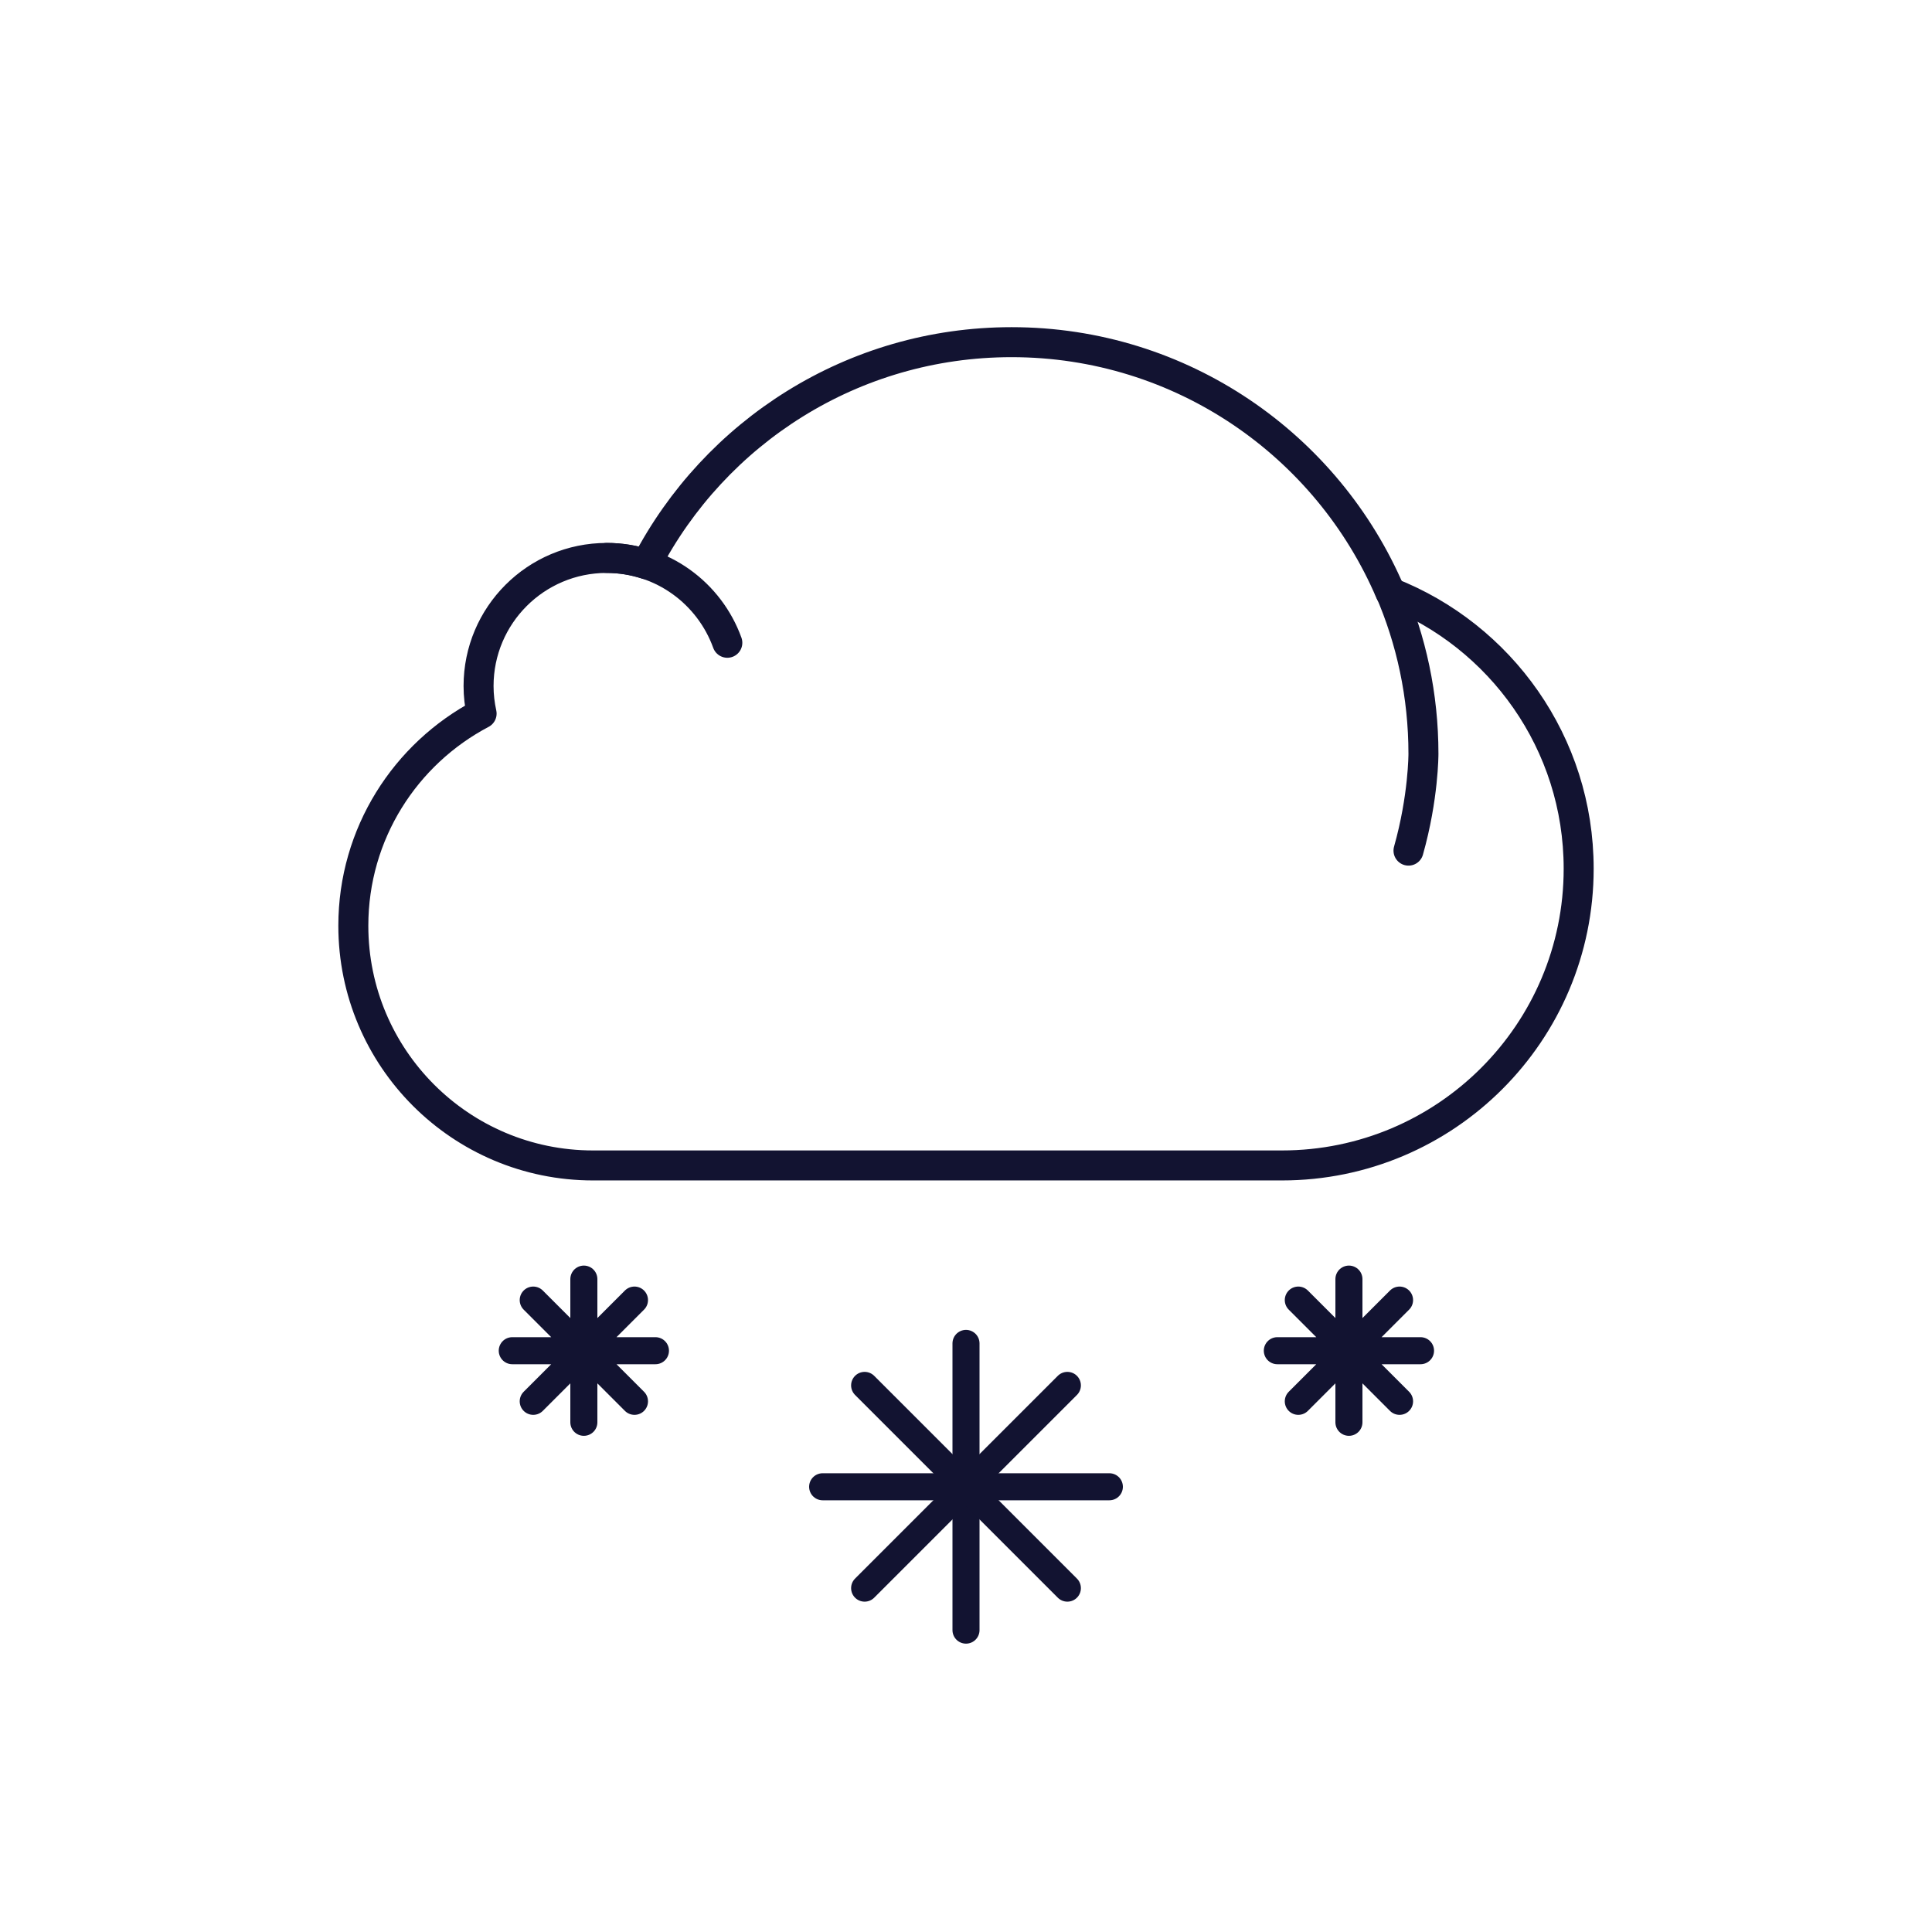
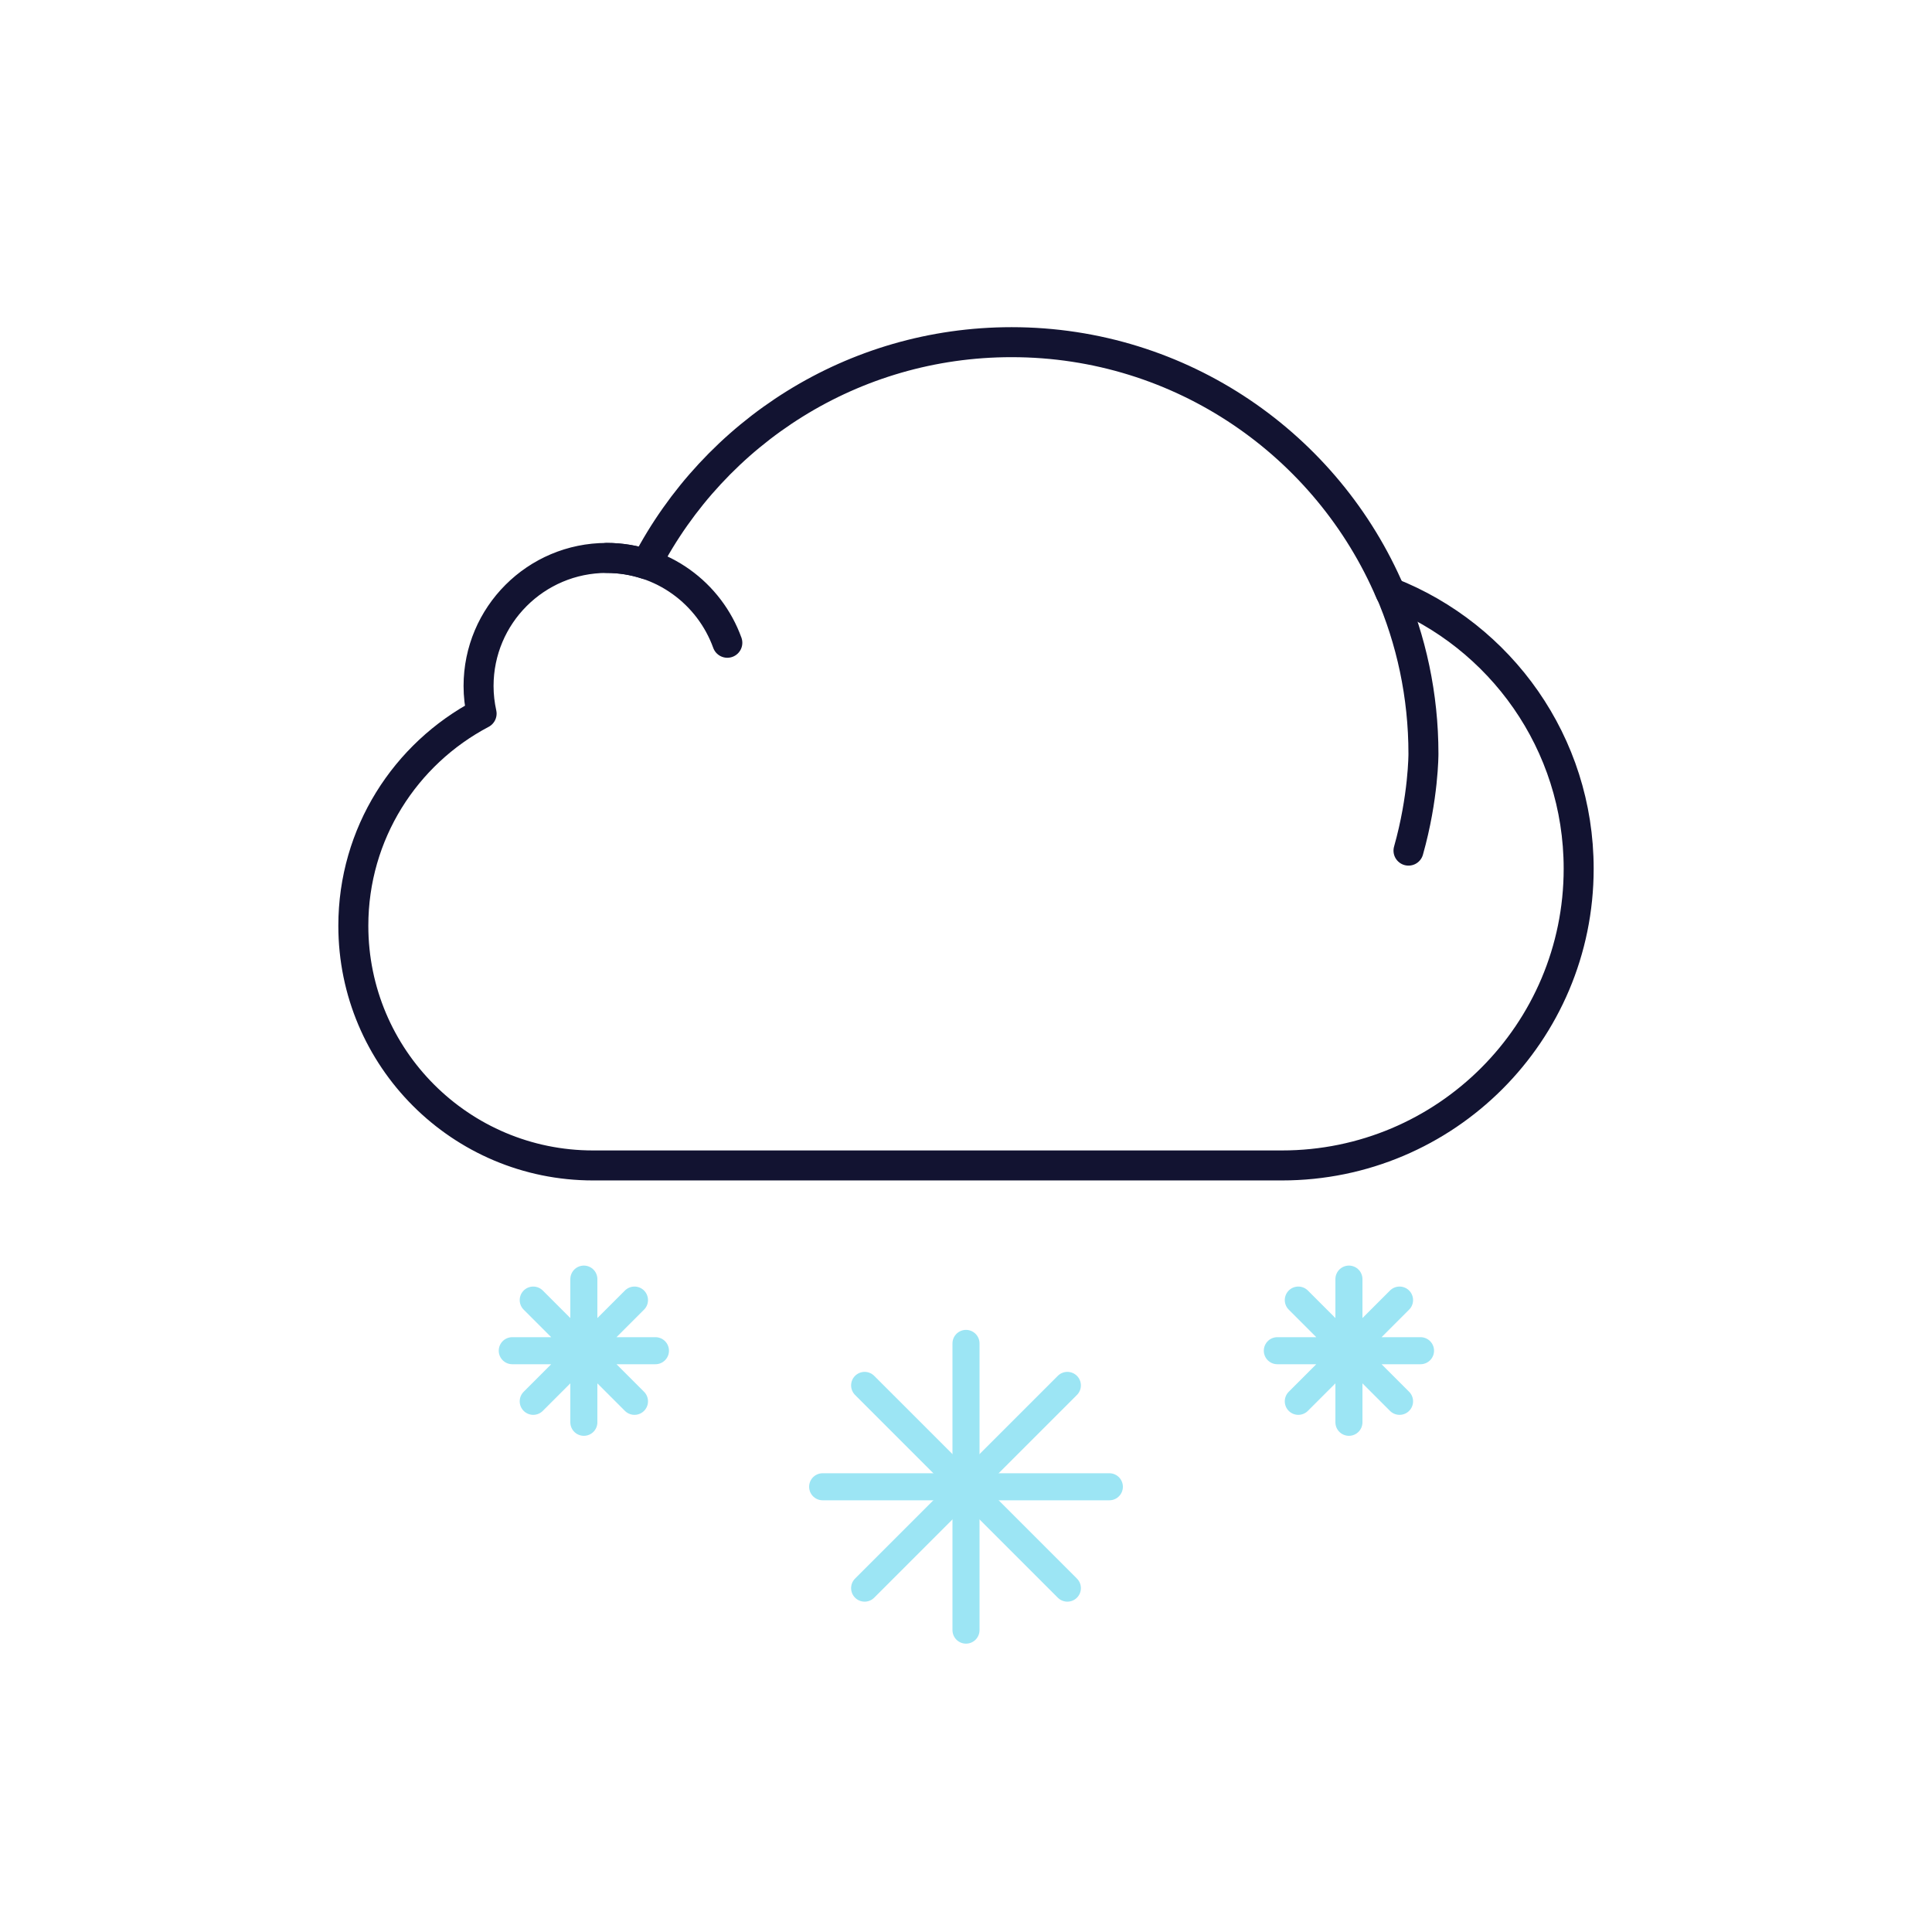
<svg xmlns="http://www.w3.org/2000/svg" viewBox="0 0 500 500" width="500" height="500" preserveAspectRatio="xMidYMid meet" style="width: 100%; height: 100%; transform: translate3d(0px, 0px, 0px) scale(1.3); content-visibility: visible;">
  <defs>
    <clipPath id="__lottie_element_9832">
      <rect width="500" height="500" x="0" y="0" />
    </clipPath>
  </defs>
  <g clip-path="url(#__lottie_element_9832)">
    <g transform="matrix(1,0,0,1,0,0)" opacity="1" style="display: block;">
      <g opacity="1" transform="matrix(1,0,0,1,0,0)">
        <path stroke-linecap="butt" stroke-linejoin="miter" fill-opacity="0" stroke-miterlimit="4" stroke="rgb(18,19,49)" stroke-opacity="1" stroke-width="2" d=" M151.1,368.09 C151.1,368.09 151.1,331.03 151.1,331.03 M132.57,349.56 C132.57,349.56 169.63,349.56 169.63,349.56 M138,336.46 C138,336.46 164.2,362.66 164.2,362.66 M138,362.66 C138,362.66 164.2,336.46 164.2,336.46">
				</path>
        <path stroke-linecap="butt" stroke-linejoin="miter" fill-opacity="0" stroke-miterlimit="4" stroke="rgb(255,255,255)" stroke-opacity="1" stroke-width="7" d=" M151.1,368.09 C151.1,368.09 151.1,331.03 151.1,331.03 M132.57,349.56 C132.57,349.56 169.63,349.56 169.63,349.56 M138,336.46 C138,336.46 164.2,362.66 164.2,362.66 M138,362.66 C138,362.66 164.2,336.46 164.2,336.46">
				</path>
        <g opacity="1" transform="matrix(1,0,0,1,151.101,349.561)">
-           <path stroke-linecap="round" stroke-linejoin="round" fill-opacity="0" stroke="rgb(18,19,49)" stroke-opacity="1" stroke-width="7" d=" M0,18.528 C0,18.528 0,-18.528 0,-18.528 M-18.528,0 C-18.528,0 18.528,0 18.528,0 M-13.101,-13.101 C-13.101,-13.101 13.101,13.101 13.101,13.101 M-13.101,13.101 C-13.101,13.101 13.101,-13.101 13.101,-13.101">
+           <path stroke-linecap="round" stroke-linejoin="round" fill-opacity="0" stroke="#9ce5f4" stroke-opacity="1" stroke-width="7" d=" M0,18.528 C0,18.528 0,-18.528 0,-18.528 M-18.528,0 C-18.528,0 18.528,0 18.528,0 M-13.101,-13.101 C-13.101,-13.101 13.101,13.101 13.101,13.101 M-13.101,13.101 C-13.101,13.101 13.101,-13.101 13.101,-13.101">
					</path>
        </g>
      </g>
    </g>
    <g transform="matrix(1,0,0,1,198,0)" opacity="1" style="display: block;">
      <g opacity="1" transform="matrix(1,0,0,1,0,0)">
-         <path stroke-linecap="butt" stroke-linejoin="miter" fill-opacity="0" stroke-miterlimit="4" stroke="rgb(18,19,49)" stroke-opacity="1" stroke-width="2" d=" M151.1,368.09 C151.1,368.09 151.1,331.03 151.1,331.03 M132.57,349.56 C132.57,349.56 169.63,349.56 169.63,349.56 M138,336.46 C138,336.46 164.2,362.66 164.2,362.66 M138,362.66 C138,362.66 164.2,336.46 164.2,336.46">
+         <path stroke-linecap="butt" stroke-linejoin="miter" fill-opacity="0" stroke-miterlimit="4" stroke="#9ce5f4" stroke-opacity="1" stroke-width="2" d=" M151.1,368.09 C151.1,368.09 151.1,331.03 151.1,331.03 M132.57,349.56 C132.57,349.56 169.63,349.56 169.63,349.56 M138,336.46 C138,336.46 164.2,362.66 164.2,362.66 M138,362.66 C138,362.66 164.2,336.46 164.2,336.46">
				</path>
        <path stroke-linecap="butt" stroke-linejoin="miter" fill-opacity="0" stroke-miterlimit="4" stroke="rgb(255,255,255)" stroke-opacity="1" stroke-width="7" d=" M151.1,368.09 C151.1,368.09 151.1,331.03 151.1,331.03 M132.57,349.56 C132.57,349.56 169.63,349.56 169.63,349.56 M138,336.46 C138,336.46 164.2,362.66 164.2,362.66 M138,362.66 C138,362.66 164.2,336.46 164.2,336.46">
				</path>
        <g opacity="1" transform="matrix(1,0,0,1,151.101,349.561)">
-           <path stroke-linecap="round" stroke-linejoin="round" fill-opacity="0" stroke="rgb(18,19,49)" stroke-opacity="1" stroke-width="7" d=" M0,18.528 C0,18.528 0,-18.528 0,-18.528 M-18.528,0 C-18.528,0 18.528,0 18.528,0 M-13.101,-13.101 C-13.101,-13.101 13.101,13.101 13.101,13.101 M-13.101,13.101 C-13.101,13.101 13.101,-13.101 13.101,-13.101">
+           <path stroke-linecap="round" stroke-linejoin="round" fill-opacity="0" stroke="#9ce5f4" stroke-opacity="1" stroke-width="7" d=" M0,18.528 C0,18.528 0,-18.528 0,-18.528 M-18.528,0 C-18.528,0 18.528,0 18.528,0 M-13.101,-13.101 C-13.101,-13.101 13.101,13.101 13.101,13.101 M-13.101,13.101 C-13.101,13.101 13.101,-13.101 13.101,-13.101">
					</path>
        </g>
      </g>
    </g>
    <g transform="matrix(1,0,0,1,0,0.00001525879)" opacity="1" style="display: block;">
      <g opacity="1" transform="matrix(1,0,0,1,250,384.774)">
-         <path stroke-linecap="round" stroke-linejoin="round" fill-opacity="0" stroke="rgb(18,19,49)" stroke-opacity="1" stroke-width="7" d=" M0,37.101 C0,37.101 0,-37.101 0,-37.101" />
+         <path stroke-linecap="round" stroke-linejoin="round" fill-opacity="0" stroke="#9ce5f4" stroke-opacity="1" stroke-width="7" d=" M0,37.101 C0,37.101 0,-37.101 0,-37.101" />
      </g>
      <g opacity="1" transform="matrix(1,0,0,1,250,384.774)">
-         <path stroke-linecap="round" stroke-linejoin="round" fill-opacity="0" stroke="rgb(18,19,49)" stroke-opacity="1" stroke-width="7" d=" M-37.101,0 C-37.101,0 37.101,0 37.101,0" />
+         <path stroke-linecap="round" stroke-linejoin="round" fill-opacity="0" stroke="#9ce5f4" stroke-opacity="1" stroke-width="7" d=" M-37.101,0 C-37.101,0 37.101,0 37.101,0" />
      </g>
      <g opacity="1" transform="matrix(1,0,0,1,250,384.774)">
-         <path stroke-linecap="round" stroke-linejoin="round" fill-opacity="0" stroke="rgb(18,19,49)" stroke-opacity="1" stroke-width="7" d=" M-26.234,-26.234 C-26.234,-26.234 26.234,26.234 26.234,26.234">
+         <path stroke-linecap="round" stroke-linejoin="round" fill-opacity="0" stroke="#9ce5f4" stroke-opacity="1" stroke-width="7" d=" M-26.234,-26.234 C-26.234,-26.234 26.234,26.234 26.234,26.234">
				</path>
      </g>
      <g opacity="1" transform="matrix(1,0,0,1,250,384.774)">
-         <path stroke-linecap="round" stroke-linejoin="round" fill-opacity="0" stroke="rgb(18,19,49)" stroke-opacity="1" stroke-width="7" d=" M-26.234,26.234 C-26.234,26.234 26.234,-26.234 26.234,-26.234">
+         <path stroke-linecap="round" stroke-linejoin="round" fill-opacity="0" stroke="#9ce5f4" stroke-opacity="1" stroke-width="7" d=" M-26.234,26.234 C-26.234,26.234 26.234,-26.234 26.234,-26.234">
				</path>
      </g>
    </g>
    <g transform="matrix(1,0,0,1,1,6)" opacity="1" style="display: block;">
      <g opacity="1" transform="matrix(1,0,0,1,249.996,189.644)">
        <path fill="rgb(255,255,255)" fill-opacity="1" d=" M111.003,-41.111 C93.459,-79.525 54.715,-106.224 9.723,-106.224 C-31.553,-106.224 -65.015,-82.673 -84.222,-49.293 C-107.867,-55.327 -130.124,-35.928 -125.668,-12.126 C-144.89,-1.354 -160.115,19.717 -160.115,43.299 C-160.115,78.058 -131.949,106.224 -97.19,106.224 C-97.19,106.224 83.975,106.224 83.975,106.224 C126.03,106.224 160.115,72.139 160.115,30.084 C160.115,-2.457 139.709,-30.219 111.003,-41.111z">
				</path>
      </g>
      <g opacity="0.5" transform="matrix(1,0,0,1,197.131,189.644)" style="mix-blend-mode: multiply;">
        <path fill="rgb(255,255,255)" fill-opacity="1" d=" M-21.15,44.498 C-21.15,20.916 -8.176,0.345 11.046,-10.427 C7.656,-33.518 28.781,-53.756 51.493,-48.344 C63.919,-69.939 83.677,-87.304 107.251,-96.882 C93.579,-102.881 78.477,-106.224 62.588,-106.224 C21.312,-106.224 -12.15,-82.673 -31.357,-49.293 C-54.985,-55.926 -77.278,-36.662 -72.804,-12.126 C-92.026,-1.354 -107.251,19.717 -107.251,43.299 C-107.251,78.058 -79.084,106.224 -44.325,106.224 C-44.325,106.224 29.535,106.224 29.535,106.224 C0.639,100.528 -21.15,75.068 -21.15,44.498z">
				</path>
      </g>
    </g>
    <g transform="matrix(3.1682,0,0,3.1682,250,195.084)" opacity="1" style="display: block;">
      <g opacity="1" transform="matrix(1,0,0,1,0,0)">
        <path stroke-linecap="round" stroke-linejoin="round" fill-opacity="0" stroke="rgb(18,19,49)" stroke-opacity="1" stroke-width="2.45" d=" M34.663,-13.18 C29.536,-25.199 17.614,-33.625 3.722,-33.625 C-9.262,-33.625 -20.519,-26.261 -26.122,-15.486 C-27.14,-15.817 -28.225,-16 -29.354,-16 C-35.133,-16 -39.817,-11.315 -39.817,-5.536 C-39.817,-4.762 -39.727,-4.01 -39.568,-3.284 C-45.795,-0.006 -50.047,6.518 -50.047,14.044 C-50.047,24.858 -41.28,33.625 -30.466,33.625 C-24.733,33.625 22.199,33.625 25.805,33.625 C39.193,33.625 50.047,22.772 50.047,9.384 C50.047,-0.877 43.668,-9.642 34.663,-13.18z">
				</path>
      </g>
    </g>
    <g transform="matrix(3.1682,0,0,3.1682,250,195.084)" opacity="1" style="display: block;">
      <g opacity="1" transform="matrix(1,0,0,1,0,0)">
        <path stroke-linecap="round" stroke-linejoin="round" fill-opacity="0" stroke="rgb(18,19,49)" stroke-opacity="1" stroke-width="2.45" d=" M-19.496,-9.07 C-20.953,-13.107 -24.808,-16 -29.347,-16 M34.586,-13.412 C36.375,-9.303 37.367,-4.768 37.367,0 C37.367,0 37.378,3.551 36.146,7.909">
				</path>
      </g>
    </g>
  </g>
</svg>
